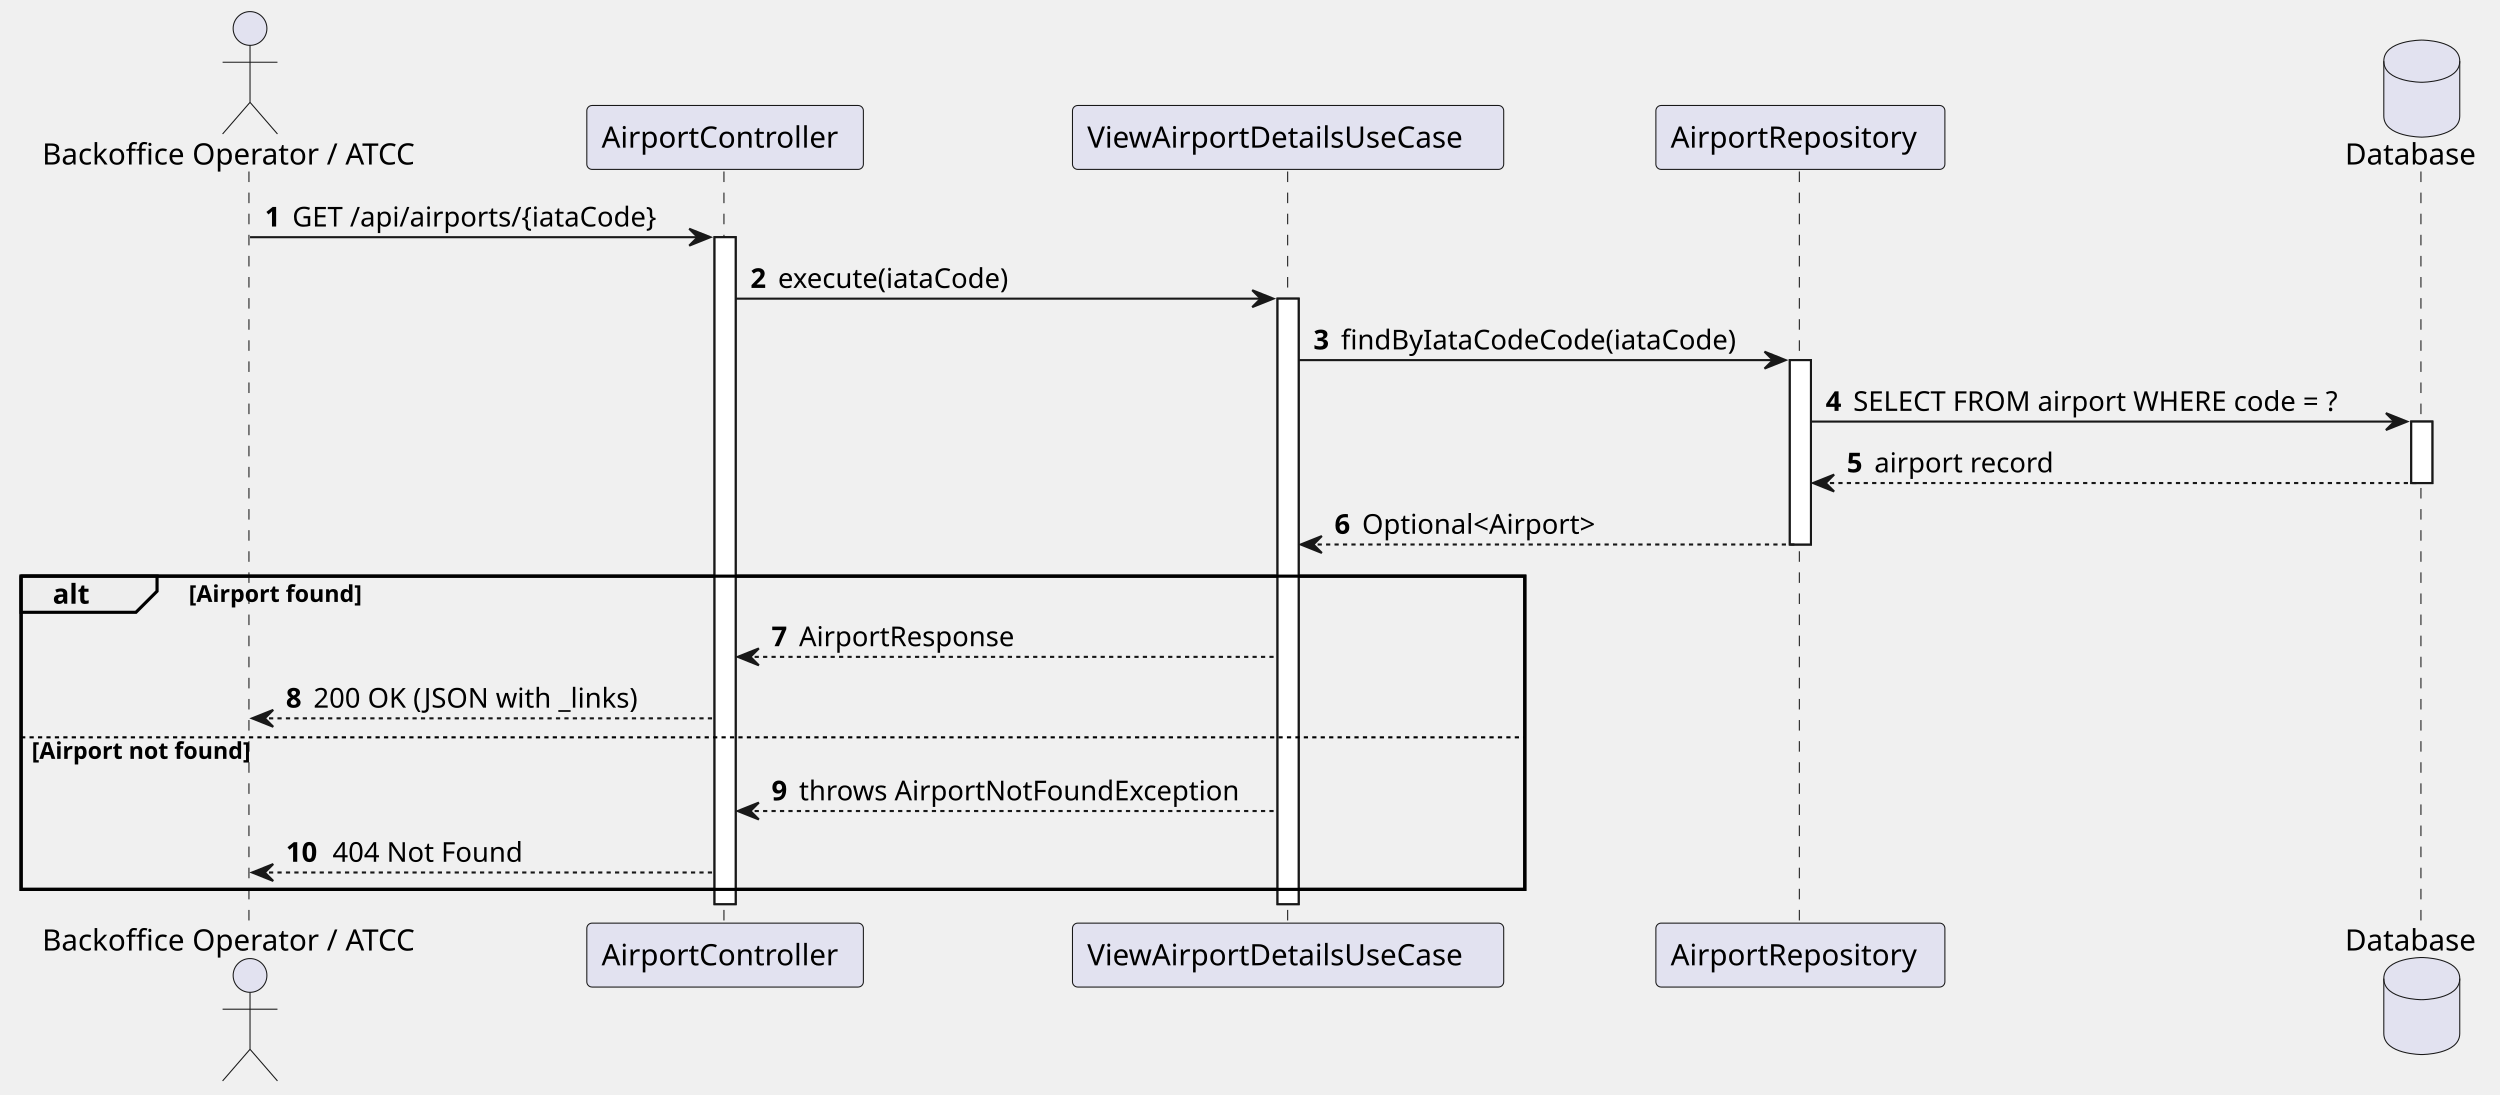
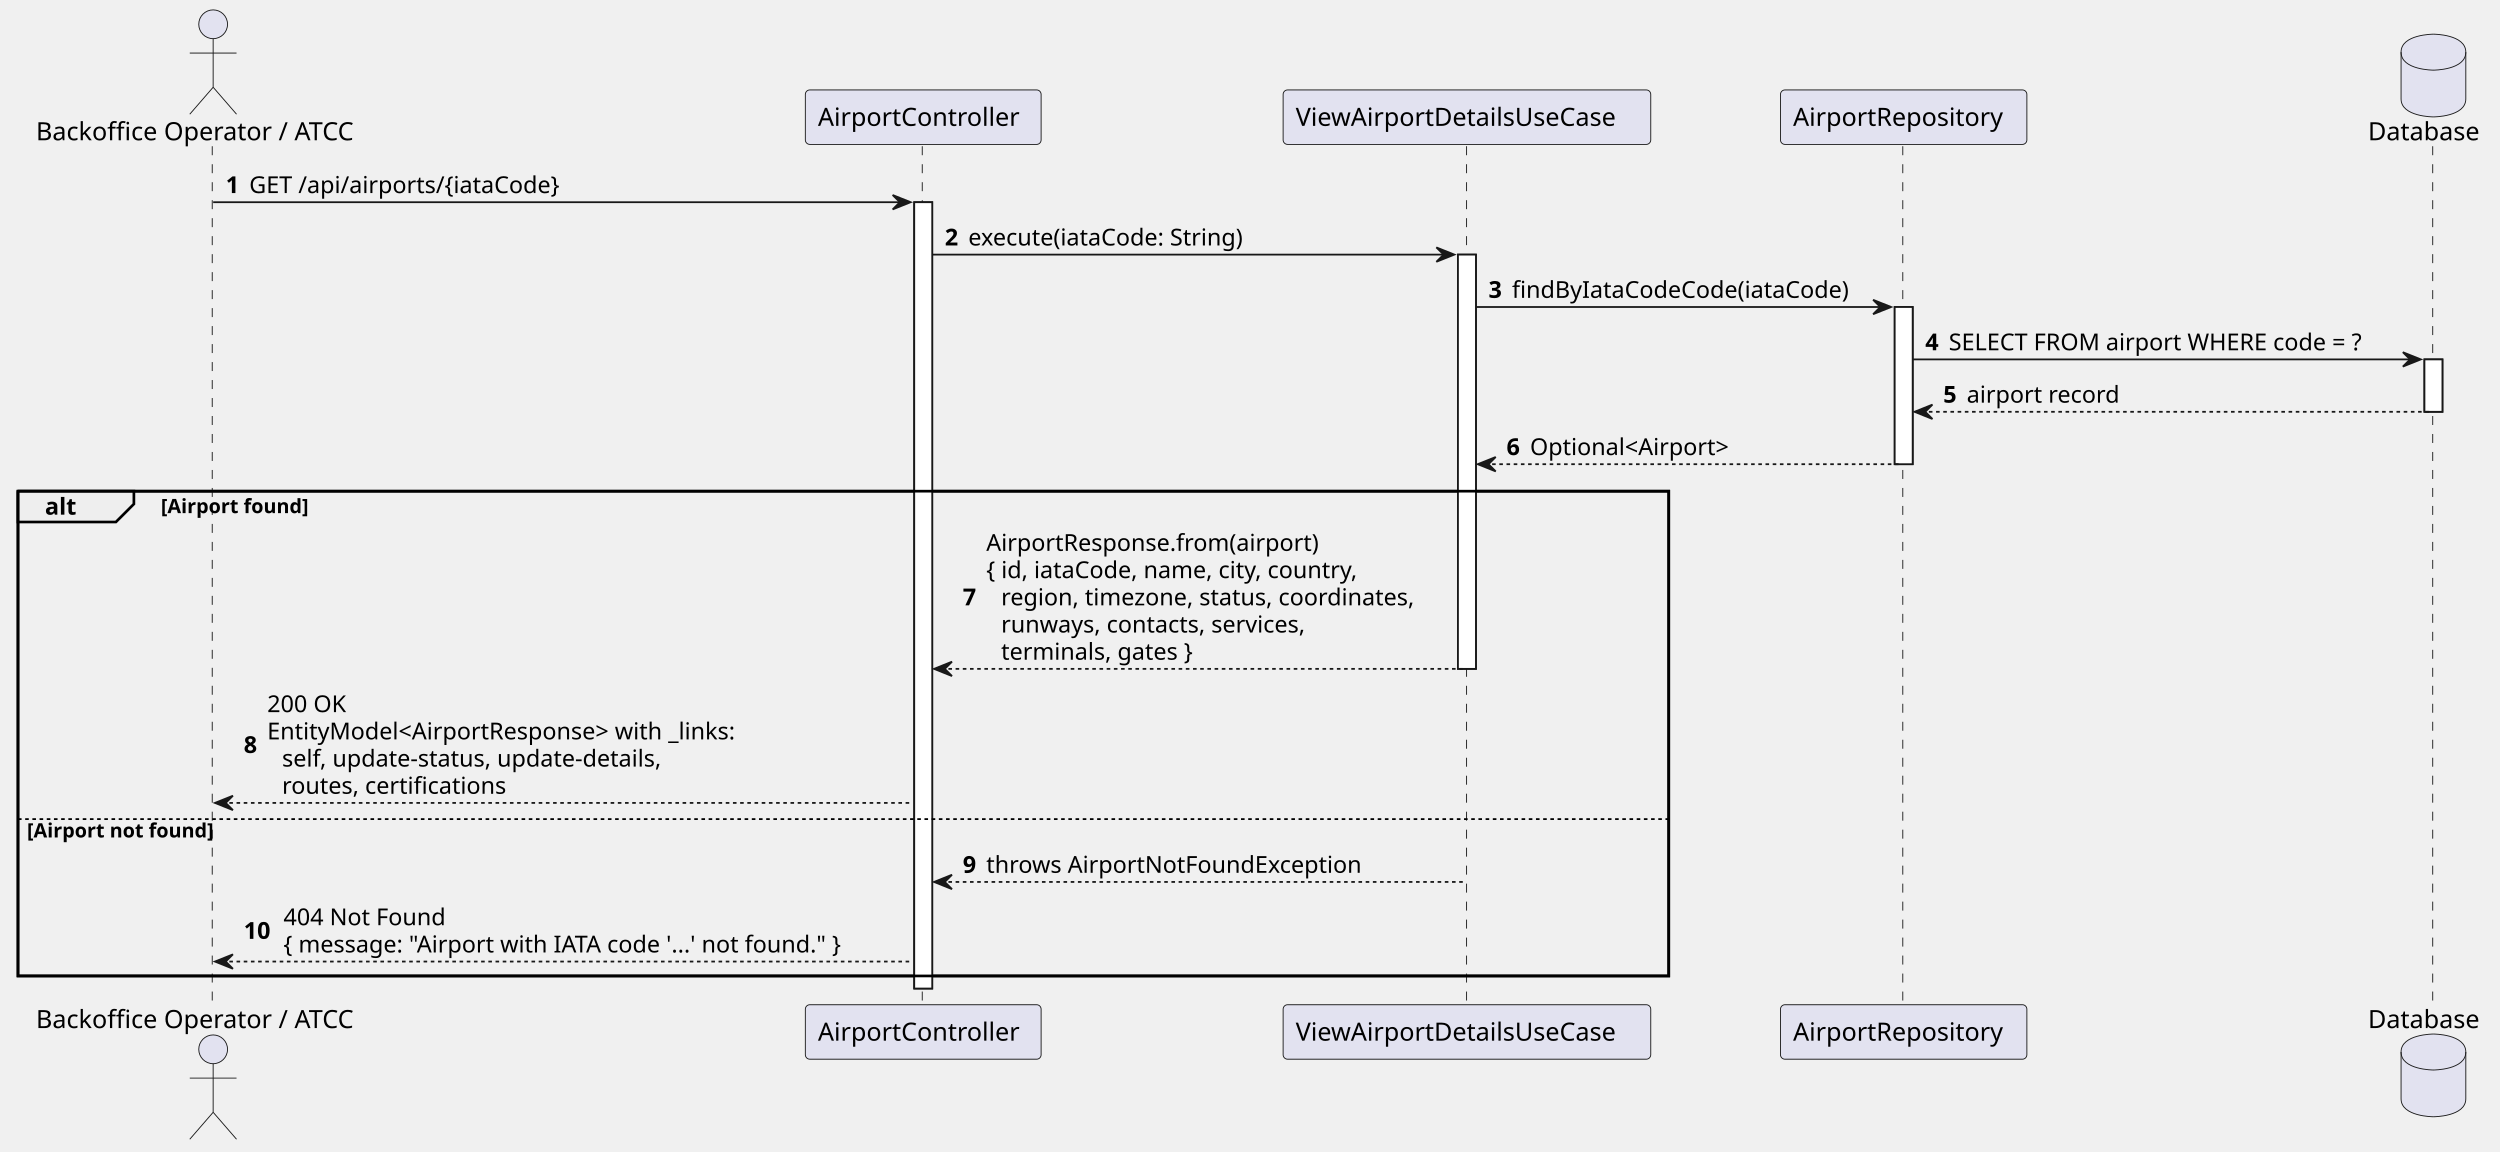
- <svg xmlns="http://www.w3.org/2000/svg" contentStyleType="text/css" data-diagram-type="SEQUENCE" height="519px" preserveAspectRatio="none" style="width:1185px;height:519px;background:#FFFFFF;" version="1.1" viewBox="0 0 1185 519" width="1185px" zoomAndPan="magnify">
+ <svg xmlns="http://www.w3.org/2000/svg" contentStyleType="text/css" data-diagram-type="SEQUENCE" height="640px" preserveAspectRatio="none" style="width:1390px;height:640px;background:#FFFFFF;" version="1.1" viewBox="0 0 1390 640" width="1390px" zoomAndPan="magnify">
  <defs />
  <g>
    <g>
-       <rect fill="#FFFFFF" height="316.133" style="stroke:#181818;stroke-width:1;" width="10" x="338.695" y="112.43" />
+       <rect fill="#FFFFFF" height="437.195" style="stroke:#181818;stroke-width:1;" width="10" x="508.315" y="112.43" />
    </g>
    <g>
-       <rect fill="#FFFFFF" height="287" style="stroke:#181818;stroke-width:1;" width="10" x="605.554" y="141.562" />
+       <rect fill="#FFFFFF" height="230.328" style="stroke:#181818;stroke-width:1;" width="10" x="810.619" y="141.562" />
    </g>
    <g>
-       <rect fill="#FFFFFF" height="87.398" style="stroke:#181818;stroke-width:1;" width="10" x="848.382" y="170.695" />
+       <rect fill="#FFFFFF" height="87.398" style="stroke:#181818;stroke-width:1;" width="10" x="1053.447" y="170.695" />
    </g>
    <g>
-       <rect fill="#FFFFFF" height="29.133" style="stroke:#181818;stroke-width:1;" width="10" x="1142.924" y="199.828" />
+       <rect fill="#FFFFFF" height="29.133" style="stroke:#181818;stroke-width:1;" width="10" x="1347.99" y="199.828" />
    </g>
-     <rect fill="none" height="148.469" style="stroke:#000000;stroke-width:1.5;" width="712.754" x="10" y="273.094" />
+     <rect fill="none" height="269.531" style="stroke:#000000;stroke-width:1.5;" width="917.82" x="10" y="273.094" />
    <g class="participant-lifeline" data-entity-uid="part1" data-qualified-name="Actor" id="part1-lifeline">
      <g>
-         <rect fill="#000000" fill-opacity="0" height="357.266" width="8" x="114.512" y="81.297" />
-         <line style="stroke:#181818;stroke-width:0.5;stroke-dasharray:5,5;" x1="118" x2="118" y1="81.297" y2="438.562" />
+         <rect fill="#000000" fill-opacity="0" height="478.328" width="8" x="114.512" y="81.297" />
+         <line style="stroke:#181818;stroke-width:0.5;stroke-dasharray:5,5;" x1="118" x2="118" y1="81.297" y2="559.625" />
      </g>
    </g>
    <g class="participant-lifeline" data-entity-uid="part2" data-qualified-name="Ctrl" id="part2-lifeline">
      <g>
-         <rect fill="#000000" fill-opacity="0" height="357.266" width="8" x="339.695" y="81.297" />
-         <line style="stroke:#181818;stroke-width:0.5;stroke-dasharray:5,5;" x1="343.149" x2="343.149" y1="81.297" y2="438.562" />
+         <rect fill="#000000" fill-opacity="0" height="478.328" width="8" x="509.315" y="81.297" />
+         <line style="stroke:#181818;stroke-width:0.5;stroke-dasharray:5,5;" x1="512.769" x2="512.769" y1="81.297" y2="559.625" />
      </g>
    </g>
    <g class="participant-lifeline" data-entity-uid="part3" data-qualified-name="UC" id="part3-lifeline">
      <g>
-         <rect fill="#000000" fill-opacity="0" height="357.266" width="8" x="606.554" y="81.297" />
-         <line style="stroke:#181818;stroke-width:0.5;stroke-dasharray:5,5;" x1="610.353" x2="610.353" y1="81.297" y2="438.562" />
+         <rect fill="#000000" fill-opacity="0" height="478.328" width="8" x="811.619" y="81.297" />
+         <line style="stroke:#181818;stroke-width:0.5;stroke-dasharray:5,5;" x1="815.418" x2="815.418" y1="81.297" y2="559.625" />
      </g>
    </g>
    <g class="participant-lifeline" data-entity-uid="part4" data-qualified-name="Repo" id="part4-lifeline">
      <g>
-         <rect fill="#000000" fill-opacity="0" height="357.266" width="8" x="849.382" y="81.297" />
-         <line style="stroke:#181818;stroke-width:0.5;stroke-dasharray:5,5;" x1="852.886" x2="852.886" y1="81.297" y2="438.562" />
+         <rect fill="#000000" fill-opacity="0" height="478.328" width="8" x="1054.447" y="81.297" />
+         <line style="stroke:#181818;stroke-width:0.5;stroke-dasharray:5,5;" x1="1057.951" x2="1057.951" y1="81.297" y2="559.625" />
      </g>
    </g>
    <g class="participant-lifeline" data-entity-uid="part5" data-qualified-name="DB" id="part5-lifeline">
      <g>
-         <rect fill="#000000" fill-opacity="0" height="357.266" width="8" x="1143.924" y="81.297" />
-         <line style="stroke:#181818;stroke-width:0.5;stroke-dasharray:5,5;" x1="1147.524" x2="1147.524" y1="81.297" y2="438.562" />
+         <rect fill="#000000" fill-opacity="0" height="478.328" width="8" x="1348.99" y="81.297" />
+         <line style="stroke:#181818;stroke-width:0.5;stroke-dasharray:5,5;" x1="1352.589" x2="1352.589" y1="81.297" y2="559.625" />
      </g>
    </g>
    <g class="participant participant-head" data-entity-uid="part1" data-qualified-name="Actor" id="part1-head">
      <text fill="#000000" font-family="sans-serif" font-size="14" lengthAdjust="spacing" textLength="191.023" x="20" y="77.995">Backoffice Operator / ATCC</text>
      <ellipse cx="118.512" cy="13.5" fill="#E2E2F0" rx="8" ry="8" style="stroke:#181818;stroke-width:0.5;" />
      <path d="M118.512,21.5 L118.512,48.5 M105.512,29.5 L131.512,29.5 M118.512,48.5 L105.512,63.5 M118.512,48.5 L131.512,63.5" fill="none" style="stroke:#181818;stroke-width:0.5;" />
    </g>
    <g class="participant participant-tail" data-entity-uid="part1" data-qualified-name="Actor" id="part1-tail">
-       <text fill="#000000" font-family="sans-serif" font-size="14" lengthAdjust="spacing" textLength="191.023" x="20" y="450.558">Backoffice Operator / ATCC</text>
-       <ellipse cx="118.512" cy="462.359" fill="#E2E2F0" rx="8" ry="8" style="stroke:#181818;stroke-width:0.5;" />
-       <path d="M118.512,470.359 L118.512,497.359 M105.512,478.359 L131.512,478.359 M118.512,497.359 L105.512,512.359 M118.512,497.359 L131.512,512.359" fill="none" style="stroke:#181818;stroke-width:0.5;" />
+       <text fill="#000000" font-family="sans-serif" font-size="14" lengthAdjust="spacing" textLength="191.023" x="20" y="571.62">Backoffice Operator / ATCC</text>
+       <ellipse cx="118.512" cy="583.422" fill="#E2E2F0" rx="8" ry="8" style="stroke:#181818;stroke-width:0.5;" />
+       <path d="M118.512,591.422 L118.512,618.422 M105.512,599.422 L131.512,599.422 M118.512,618.422 L105.512,633.422 M118.512,618.422 L131.512,633.422" fill="none" style="stroke:#181818;stroke-width:0.5;" />
    </g>
    <g class="participant participant-head" data-entity-uid="part2" data-qualified-name="Ctrl" id="part2-head">
-       <rect fill="#E2E2F0" height="30.297" rx="2.5" ry="2.5" style="stroke:#181818;stroke-width:0.5;" width="131.093" x="278.149" y="50" />
-       <text fill="#000000" font-family="sans-serif" font-size="14" lengthAdjust="spacing" textLength="117.093" x="285.149" y="69.995">AirportController</text>
+       <rect fill="#E2E2F0" height="30.297" rx="2.5" ry="2.5" style="stroke:#181818;stroke-width:0.5;" width="131.093" x="447.769" y="50" />
+       <text fill="#000000" font-family="sans-serif" font-size="14" lengthAdjust="spacing" textLength="117.093" x="454.769" y="69.995">AirportController</text>
    </g>
    <g class="participant participant-tail" data-entity-uid="part2" data-qualified-name="Ctrl" id="part2-tail">
-       <rect fill="#E2E2F0" height="30.297" rx="2.5" ry="2.5" style="stroke:#181818;stroke-width:0.5;" width="131.093" x="278.149" y="437.562" />
-       <text fill="#000000" font-family="sans-serif" font-size="14" lengthAdjust="spacing" textLength="117.093" x="285.149" y="457.558">AirportController</text>
+       <rect fill="#E2E2F0" height="30.297" rx="2.5" ry="2.5" style="stroke:#181818;stroke-width:0.5;" width="131.093" x="447.769" y="558.625" />
+       <text fill="#000000" font-family="sans-serif" font-size="14" lengthAdjust="spacing" textLength="117.093" x="454.769" y="578.62">AirportController</text>
    </g>
    <g class="participant participant-head" data-entity-uid="part3" data-qualified-name="UC" id="part3-head">
-       <rect fill="#E2E2F0" height="30.297" rx="2.5" ry="2.5" style="stroke:#181818;stroke-width:0.5;" width="204.401" x="508.353" y="50" />
-       <text fill="#000000" font-family="sans-serif" font-size="14" lengthAdjust="spacing" textLength="190.401" x="515.353" y="69.995">ViewAirportDetailsUseCase</text>
+       <rect fill="#E2E2F0" height="30.297" rx="2.5" ry="2.5" style="stroke:#181818;stroke-width:0.5;" width="204.401" x="713.418" y="50" />
+       <text fill="#000000" font-family="sans-serif" font-size="14" lengthAdjust="spacing" textLength="190.401" x="720.418" y="69.995">ViewAirportDetailsUseCase</text>
    </g>
    <g class="participant participant-tail" data-entity-uid="part3" data-qualified-name="UC" id="part3-tail">
-       <rect fill="#E2E2F0" height="30.297" rx="2.5" ry="2.5" style="stroke:#181818;stroke-width:0.5;" width="204.401" x="508.353" y="437.562" />
-       <text fill="#000000" font-family="sans-serif" font-size="14" lengthAdjust="spacing" textLength="190.401" x="515.353" y="457.558">ViewAirportDetailsUseCase</text>
+       <rect fill="#E2E2F0" height="30.297" rx="2.5" ry="2.5" style="stroke:#181818;stroke-width:0.5;" width="204.401" x="713.418" y="558.625" />
+       <text fill="#000000" font-family="sans-serif" font-size="14" lengthAdjust="spacing" textLength="190.401" x="720.418" y="578.62">ViewAirportDetailsUseCase</text>
    </g>
    <g class="participant participant-head" data-entity-uid="part4" data-qualified-name="Repo" id="part4-head">
-       <rect fill="#E2E2F0" height="30.297" rx="2.5" ry="2.5" style="stroke:#181818;stroke-width:0.5;" width="136.992" x="784.886" y="50" />
-       <text fill="#000000" font-family="sans-serif" font-size="14" lengthAdjust="spacing" textLength="122.992" x="791.886" y="69.995">AirportRepository</text>
+       <rect fill="#E2E2F0" height="30.297" rx="2.5" ry="2.5" style="stroke:#181818;stroke-width:0.5;" width="136.992" x="989.951" y="50" />
+       <text fill="#000000" font-family="sans-serif" font-size="14" lengthAdjust="spacing" textLength="122.992" x="996.951" y="69.995">AirportRepository</text>
    </g>
    <g class="participant participant-tail" data-entity-uid="part4" data-qualified-name="Repo" id="part4-tail">
-       <rect fill="#E2E2F0" height="30.297" rx="2.5" ry="2.5" style="stroke:#181818;stroke-width:0.5;" width="136.992" x="784.886" y="437.562" />
-       <text fill="#000000" font-family="sans-serif" font-size="14" lengthAdjust="spacing" textLength="122.992" x="791.886" y="457.558">AirportRepository</text>
+       <rect fill="#E2E2F0" height="30.297" rx="2.5" ry="2.5" style="stroke:#181818;stroke-width:0.5;" width="136.992" x="989.951" y="558.625" />
+       <text fill="#000000" font-family="sans-serif" font-size="14" lengthAdjust="spacing" textLength="122.992" x="996.951" y="578.62">AirportRepository</text>
    </g>
    <g class="participant participant-head" data-entity-uid="part5" data-qualified-name="DB" id="part5-head">
-       <text fill="#000000" font-family="sans-serif" font-size="14" lengthAdjust="spacing" textLength="66.801" x="1111.524" y="77.995">Database</text>
-       <path d="M1129.924,29 C1129.924,19 1147.924,19 1147.924,19 C1147.924,19 1165.924,19 1165.924,29 L1165.924,55 C1165.924,65 1147.924,65 1147.924,65 C1147.924,65 1129.924,65 1129.924,55 L1129.924,29" fill="#E2E2F0" style="stroke:#181818;stroke-width:0.5;" />
-       <path d="M1129.924,29 C1129.924,39 1147.924,39 1147.924,39 C1147.924,39 1165.924,39 1165.924,29" fill="none" style="stroke:#181818;stroke-width:0.5;" />
+       <text fill="#000000" font-family="sans-serif" font-size="14" lengthAdjust="spacing" textLength="66.801" x="1316.589" y="77.995">Database</text>
+       <path d="M1334.99,29 C1334.99,19 1352.99,19 1352.99,19 C1352.99,19 1370.99,19 1370.99,29 L1370.99,55 C1370.99,65 1352.99,65 1352.99,65 C1352.99,65 1334.99,65 1334.99,55 L1334.99,29" fill="#E2E2F0" style="stroke:#181818;stroke-width:0.5;" />
+       <path d="M1334.99,29 C1334.99,39 1352.99,39 1352.99,39 C1352.99,39 1370.99,39 1370.99,29" fill="none" style="stroke:#181818;stroke-width:0.5;" />
    </g>
    <g class="participant participant-tail" data-entity-uid="part5" data-qualified-name="DB" id="part5-tail">
-       <text fill="#000000" font-family="sans-serif" font-size="14" lengthAdjust="spacing" textLength="66.801" x="1111.524" y="450.558">Database</text>
-       <path d="M1129.924,463.859 C1129.924,453.859 1147.924,453.859 1147.924,453.859 C1147.924,453.859 1165.924,453.859 1165.924,463.859 L1165.924,489.859 C1165.924,499.859 1147.924,499.859 1147.924,499.859 C1147.924,499.859 1129.924,499.859 1129.924,489.859 L1129.924,463.859" fill="#E2E2F0" style="stroke:#181818;stroke-width:0.5;" />
-       <path d="M1129.924,463.859 C1129.924,473.859 1147.924,473.859 1147.924,473.859 C1147.924,473.859 1165.924,473.859 1165.924,463.859" fill="none" style="stroke:#181818;stroke-width:0.5;" />
+       <text fill="#000000" font-family="sans-serif" font-size="14" lengthAdjust="spacing" textLength="66.801" x="1316.589" y="571.62">Database</text>
+       <path d="M1334.99,584.922 C1334.99,574.922 1352.99,574.922 1352.99,574.922 C1352.99,574.922 1370.99,574.922 1370.99,584.922 L1370.99,610.922 C1370.99,620.922 1352.99,620.922 1352.99,620.922 C1352.99,620.922 1334.99,620.922 1334.99,610.922 L1334.99,584.922" fill="#E2E2F0" style="stroke:#181818;stroke-width:0.5;" />
+       <path d="M1334.99,584.922 C1334.99,594.922 1352.99,594.922 1352.99,594.922 C1352.99,594.922 1370.99,594.922 1370.99,584.922" fill="none" style="stroke:#181818;stroke-width:0.5;" />
    </g>
    <g>
-       <rect fill="#FFFFFF" height="316.133" style="stroke:#181818;stroke-width:1;" width="10" x="338.695" y="112.43" />
+       <rect fill="#FFFFFF" height="437.195" style="stroke:#181818;stroke-width:1;" width="10" x="508.315" y="112.43" />
    </g>
    <g>
-       <rect fill="#FFFFFF" height="287" style="stroke:#181818;stroke-width:1;" width="10" x="605.554" y="141.562" />
+       <rect fill="#FFFFFF" height="230.328" style="stroke:#181818;stroke-width:1;" width="10" x="810.619" y="141.562" />
    </g>
    <g>
-       <rect fill="#FFFFFF" height="87.398" style="stroke:#181818;stroke-width:1;" width="10" x="848.382" y="170.695" />
+       <rect fill="#FFFFFF" height="87.398" style="stroke:#181818;stroke-width:1;" width="10" x="1053.447" y="170.695" />
    </g>
    <g>
-       <rect fill="#FFFFFF" height="29.133" style="stroke:#181818;stroke-width:1;" width="10" x="1142.924" y="199.828" />
+       <rect fill="#FFFFFF" height="29.133" style="stroke:#181818;stroke-width:1;" width="10" x="1347.99" y="199.828" />
    </g>
    <g class="message" data-entity-1="part1" data-entity-2="part2" id="msg1">
-       <polygon fill="#181818" points="326.695,108.43,336.695,112.43,326.695,116.43,330.695,112.43" style="stroke:#181818;stroke-width:1;" />
-       <line style="stroke:#181818;stroke-width:1;" x1="118.512" x2="332.695" y1="112.43" y2="112.43" />
+       <polygon fill="#181818" points="496.315,108.43,506.315,112.43,496.315,116.43,500.315,112.43" style="stroke:#181818;stroke-width:1;" />
+       <line style="stroke:#181818;stroke-width:1;" x1="118.512" x2="502.315" y1="112.43" y2="112.43" />
      <text fill="#000000" font-family="sans-serif" font-size="13" font-weight="bold" lengthAdjust="spacing" textLength="9.045" x="125.512" y="107.364">1</text>
      <text fill="#000000" font-family="sans-serif" font-size="13" lengthAdjust="spacing" textLength="188.138" x="138.557" y="107.364">GET /api/airports/{iataCode}</text>
    </g>
    <g class="message" data-entity-1="part2" data-entity-2="part3" id="msg2">
-       <polygon fill="#181818" points="593.554,137.562,603.554,141.562,593.554,145.562,597.554,141.562" style="stroke:#181818;stroke-width:1;" />
-       <line style="stroke:#181818;stroke-width:1;" x1="348.695" x2="599.554" y1="141.562" y2="141.562" />
-       <text fill="#000000" font-family="sans-serif" font-size="13" font-weight="bold" lengthAdjust="spacing" textLength="9.045" x="355.695" y="136.497">2</text>
-       <text fill="#000000" font-family="sans-serif" font-size="13" lengthAdjust="spacing" textLength="120.237" x="368.741" y="136.497">execute(iataCode)</text>
+       <polygon fill="#181818" points="798.619,137.562,808.619,141.562,798.619,145.562,802.619,141.562" style="stroke:#181818;stroke-width:1;" />
+       <line style="stroke:#181818;stroke-width:1;" x1="518.315" x2="804.619" y1="141.562" y2="141.562" />
+       <text fill="#000000" font-family="sans-serif" font-size="13" font-weight="bold" lengthAdjust="spacing" textLength="9.045" x="525.315" y="136.497">2</text>
+       <text fill="#000000" font-family="sans-serif" font-size="13" lengthAdjust="spacing" textLength="167.546" x="538.361" y="136.497">execute(iataCode: String)</text>
    </g>
    <g class="message" data-entity-1="part3" data-entity-2="part4" id="msg3">
-       <polygon fill="#181818" points="836.382,166.695,846.382,170.695,836.382,174.695,840.382,170.695" style="stroke:#181818;stroke-width:1;" />
-       <line style="stroke:#181818;stroke-width:1;" x1="615.554" x2="842.382" y1="170.695" y2="170.695" />
-       <text fill="#000000" font-family="sans-serif" font-size="13" font-weight="bold" lengthAdjust="spacing" textLength="9.045" x="622.554" y="165.629">3</text>
-       <text fill="#000000" font-family="sans-serif" font-size="13" lengthAdjust="spacing" textLength="200.783" x="635.599" y="165.629">findByIataCodeCode(iataCode)</text>
+       <polygon fill="#181818" points="1041.447,166.695,1051.447,170.695,1041.447,174.695,1045.447,170.695" style="stroke:#181818;stroke-width:1;" />
+       <line style="stroke:#181818;stroke-width:1;" x1="820.619" x2="1047.447" y1="170.695" y2="170.695" />
+       <text fill="#000000" font-family="sans-serif" font-size="13" font-weight="bold" lengthAdjust="spacing" textLength="9.045" x="827.619" y="165.629">3</text>
+       <text fill="#000000" font-family="sans-serif" font-size="13" lengthAdjust="spacing" textLength="200.783" x="840.665" y="165.629">findByIataCodeCode(iataCode)</text>
    </g>
    <g class="message" data-entity-1="part4" data-entity-2="part5" id="msg4">
-       <polygon fill="#181818" points="1130.924,195.828,1140.924,199.828,1130.924,203.828,1134.924,199.828" style="stroke:#181818;stroke-width:1;" />
-       <line style="stroke:#181818;stroke-width:1;" x1="858.382" x2="1136.924" y1="199.828" y2="199.828" />
-       <text fill="#000000" font-family="sans-serif" font-size="13" font-weight="bold" lengthAdjust="spacing" textLength="9.045" x="865.382" y="194.762">4</text>
-       <text fill="#000000" font-family="sans-serif" font-size="13" lengthAdjust="spacing" textLength="252.497" x="878.427" y="194.762">SELECT FROM airport WHERE code = ?</text>
+       <polygon fill="#181818" points="1335.99,195.828,1345.99,199.828,1335.99,203.828,1339.99,199.828" style="stroke:#181818;stroke-width:1;" />
+       <line style="stroke:#181818;stroke-width:1;" x1="1063.447" x2="1341.99" y1="199.828" y2="199.828" />
+       <text fill="#000000" font-family="sans-serif" font-size="13" font-weight="bold" lengthAdjust="spacing" textLength="9.045" x="1070.447" y="194.762">4</text>
+       <text fill="#000000" font-family="sans-serif" font-size="13" lengthAdjust="spacing" textLength="252.497" x="1083.493" y="194.762">SELECT FROM airport WHERE code = ?</text>
    </g>
    <g class="message" data-entity-1="part5" data-entity-2="part4" id="msg5">
-       <polygon fill="#181818" points="869.382,224.961,859.382,228.961,869.382,232.961,865.382,228.961" style="stroke:#181818;stroke-width:1;" />
-       <line style="stroke:#181818;stroke-width:1;stroke-dasharray:2,2;" x1="863.382" x2="1146.924" y1="228.961" y2="228.961" />
-       <text fill="#000000" font-family="sans-serif" font-size="13" font-weight="bold" lengthAdjust="spacing" textLength="9.045" x="875.382" y="223.895">5</text>
-       <text fill="#000000" font-family="sans-serif" font-size="13" lengthAdjust="spacing" textLength="89.743" x="888.427" y="223.895">airport record</text>
+       <polygon fill="#181818" points="1074.447,224.961,1064.447,228.961,1074.447,232.961,1070.447,228.961" style="stroke:#181818;stroke-width:1;" />
+       <line style="stroke:#181818;stroke-width:1;stroke-dasharray:2,2;" x1="1068.447" x2="1351.99" y1="228.961" y2="228.961" />
+       <text fill="#000000" font-family="sans-serif" font-size="13" font-weight="bold" lengthAdjust="spacing" textLength="9.045" x="1080.447" y="223.895">5</text>
+       <text fill="#000000" font-family="sans-serif" font-size="13" lengthAdjust="spacing" textLength="89.743" x="1093.493" y="223.895">airport record</text>
    </g>
    <g class="message" data-entity-1="part4" data-entity-2="part3" id="msg6">
-       <polygon fill="#181818" points="626.554,254.094,616.554,258.094,626.554,262.094,622.554,258.094" style="stroke:#181818;stroke-width:1;" />
-       <line style="stroke:#181818;stroke-width:1;stroke-dasharray:2,2;" x1="620.554" x2="852.382" y1="258.094" y2="258.094" />
-       <text fill="#000000" font-family="sans-serif" font-size="13" font-weight="bold" lengthAdjust="spacing" textLength="9.045" x="632.554" y="253.028">6</text>
-       <text fill="#000000" font-family="sans-serif" font-size="13" lengthAdjust="spacing" textLength="121.247" x="645.599" y="253.028">Optional&lt;Airport&gt;</text>
+       <polygon fill="#181818" points="831.619,254.094,821.619,258.094,831.619,262.094,827.619,258.094" style="stroke:#181818;stroke-width:1;" />
+       <line style="stroke:#181818;stroke-width:1;stroke-dasharray:2,2;" x1="825.619" x2="1057.447" y1="258.094" y2="258.094" />
+       <text fill="#000000" font-family="sans-serif" font-size="13" font-weight="bold" lengthAdjust="spacing" textLength="9.045" x="837.619" y="253.028">6</text>
+       <text fill="#000000" font-family="sans-serif" font-size="13" lengthAdjust="spacing" textLength="121.247" x="850.665" y="253.028">Optional&lt;Airport&gt;</text>
    </g>
    <path d="M10,273.094 L74.443,273.094 L74.443,280.227 L64.443,290.227 L10,290.227 L10,273.094" fill="#EEEEEE" style="stroke:#000000;stroke-width:1.5;" />
-     <rect fill="none" height="148.469" style="stroke:#000000;stroke-width:1.5;" width="712.754" x="10" y="273.094" />
+     <rect fill="none" height="269.531" style="stroke:#000000;stroke-width:1.5;" width="917.82" x="10" y="273.094" />
    <text fill="#000000" font-family="sans-serif" font-size="13" font-weight="bold" lengthAdjust="spacing" textLength="19.443" x="25" y="286.161">alt</text>
    <text fill="#000000" font-family="sans-serif" font-size="11" font-weight="bold" lengthAdjust="spacing" textLength="93.586" x="89.443" y="285.304">[Airport found]</text>
    <g class="message" data-entity-1="part3" data-entity-2="part2" id="msg7">
-       <polygon fill="#181818" points="359.695,307.359,349.695,311.359,359.695,315.359,355.695,311.359" style="stroke:#181818;stroke-width:1;" />
-       <line style="stroke:#181818;stroke-width:1;stroke-dasharray:2,2;" x1="353.695" x2="604.554" y1="311.359" y2="311.359" />
-       <text fill="#000000" font-family="sans-serif" font-size="13" font-weight="bold" lengthAdjust="spacing" textLength="9.045" x="365.695" y="306.293">7</text>
-       <text fill="#000000" font-family="sans-serif" font-size="13" lengthAdjust="spacing" textLength="107.517" x="378.741" y="306.293">AirportResponse</text>
+       <polygon fill="#181818" points="529.315,367.891,519.315,371.891,529.315,375.891,525.315,371.891" style="stroke:#181818;stroke-width:1;" />
+       <line style="stroke:#181818;stroke-width:1;stroke-dasharray:2,2;" x1="523.315" x2="814.619" y1="371.891" y2="371.891" />
+       <text fill="#000000" font-family="sans-serif" font-size="13" font-weight="bold" lengthAdjust="spacing" textLength="9.045" x="535.315" y="336.559">7</text>
+       <text fill="#000000" font-family="sans-serif" font-size="13" lengthAdjust="spacing" textLength="195.901" x="548.361" y="306.293">AirportResponse.from(airport)</text>
+       <text fill="#000000" font-family="sans-serif" font-size="13" lengthAdjust="spacing" textLength="229.512" x="548.361" y="321.426">{ id, iataCode, name, city, country,</text>
+       <text fill="#000000" font-family="sans-serif" font-size="13" lengthAdjust="spacing" textLength="246.994" x="556.625" y="336.559">region, timezone, status, coordinates,</text>
+       <text fill="#000000" font-family="sans-serif" font-size="13" lengthAdjust="spacing" textLength="184.31" x="556.625" y="351.692">runways, contacts, services,</text>
+       <text fill="#000000" font-family="sans-serif" font-size="13" lengthAdjust="spacing" textLength="118.06" x="556.625" y="366.825">terminals, gates }</text>
    </g>
    <g class="message" data-entity-1="part2" data-entity-2="part1" id="msg8">
-       <polygon fill="#181818" points="129.512,336.492,119.512,340.492,129.512,344.492,125.512,340.492" style="stroke:#181818;stroke-width:1;" />
-       <line style="stroke:#181818;stroke-width:1;stroke-dasharray:2,2;" x1="123.512" x2="337.695" y1="340.492" y2="340.492" />
-       <text fill="#000000" font-family="sans-serif" font-size="13" font-weight="bold" lengthAdjust="spacing" textLength="9.045" x="135.512" y="335.426">8</text>
-       <text fill="#000000" font-family="sans-serif" font-size="13" lengthAdjust="spacing" textLength="166.131" x="148.557" y="335.426">200 OK (JSON with _links)</text>
+       <polygon fill="#181818" points="129.512,442.422,119.512,446.422,129.512,450.422,125.512,446.422" style="stroke:#181818;stroke-width:1;" />
+       <line style="stroke:#181818;stroke-width:1;stroke-dasharray:2,2;" x1="123.512" x2="507.315" y1="446.422" y2="446.422" />
+       <text fill="#000000" font-family="sans-serif" font-size="13" font-weight="bold" lengthAdjust="spacing" textLength="9.045" x="135.512" y="418.657">8</text>
+       <text fill="#000000" font-family="sans-serif" font-size="13" lengthAdjust="spacing" textLength="47.703" x="148.557" y="395.957">200 OK</text>
+       <text fill="#000000" font-family="sans-serif" font-size="13" lengthAdjust="spacing" textLength="282.775" x="148.557" y="411.09">EntityModel&lt;AirportResponse&gt; with _links:</text>
+       <text fill="#000000" font-family="sans-serif" font-size="13" lengthAdjust="spacing" textLength="227.868" x="156.822" y="426.223">self, update-status, update-details,</text>
+       <text fill="#000000" font-family="sans-serif" font-size="13" lengthAdjust="spacing" textLength="133.847" x="156.822" y="441.356">routes, certifications</text>
    </g>
-     <line style="stroke:#000000;stroke-width:1;stroke-dasharray:2,2;" x1="10" x2="722.754" y1="349.492" y2="349.492" />
-     <text fill="#000000" font-family="sans-serif" font-size="11" font-weight="bold" lengthAdjust="spacing" textLength="118.062" x="15" y="359.703">[Airport not found]</text>
+     <line style="stroke:#000000;stroke-width:1;stroke-dasharray:2,2;" x1="10" x2="927.82" y1="455.422" y2="455.422" />
+     <text fill="#000000" font-family="sans-serif" font-size="11" font-weight="bold" lengthAdjust="spacing" textLength="118.062" x="15" y="465.632">[Airport not found]</text>
    <g class="message" data-entity-1="part3" data-entity-2="part2" id="msg9">
-       <polygon fill="#181818" points="359.695,380.43,349.695,384.43,359.695,388.43,355.695,384.43" style="stroke:#181818;stroke-width:1;" />
-       <line style="stroke:#181818;stroke-width:1;stroke-dasharray:2,2;" x1="353.695" x2="604.554" y1="384.43" y2="384.43" />
-       <text fill="#000000" font-family="sans-serif" font-size="13" font-weight="bold" lengthAdjust="spacing" textLength="9.045" x="365.695" y="379.364">9</text>
-       <text fill="#000000" font-family="sans-serif" font-size="13" lengthAdjust="spacing" textLength="219.813" x="378.741" y="379.364">throws AirportNotFoundException</text>
+       <polygon fill="#181818" points="529.315,486.359,519.315,490.359,529.315,494.359,525.315,490.359" style="stroke:#181818;stroke-width:1;" />
+       <line style="stroke:#181818;stroke-width:1;stroke-dasharray:2,2;" x1="523.315" x2="814.619" y1="490.359" y2="490.359" />
+       <text fill="#000000" font-family="sans-serif" font-size="13" font-weight="bold" lengthAdjust="spacing" textLength="9.045" x="535.315" y="485.293">9</text>
+       <text fill="#000000" font-family="sans-serif" font-size="13" lengthAdjust="spacing" textLength="219.813" x="548.361" y="485.293">throws AirportNotFoundException</text>
    </g>
    <g class="message" data-entity-1="part2" data-entity-2="part1" id="msg10">
-       <polygon fill="#181818" points="129.512,409.562,119.512,413.562,129.512,417.562,125.512,413.562" style="stroke:#181818;stroke-width:1;" />
-       <line style="stroke:#181818;stroke-width:1;stroke-dasharray:2,2;" x1="123.512" x2="337.695" y1="413.562" y2="413.562" />
-       <text fill="#000000" font-family="sans-serif" font-size="13" font-weight="bold" lengthAdjust="spacing" textLength="18.091" x="135.512" y="408.497">10</text>
-       <text fill="#000000" font-family="sans-serif" font-size="13" lengthAdjust="spacing" textLength="96.015" x="157.602" y="408.497">404 Not Found</text>
+       <polygon fill="#181818" points="129.512,530.625,119.512,534.625,129.512,538.625,125.512,534.625" style="stroke:#181818;stroke-width:1;" />
+       <line style="stroke:#181818;stroke-width:1;stroke-dasharray:2,2;" x1="123.512" x2="507.315" y1="534.625" y2="534.625" />
+       <text fill="#000000" font-family="sans-serif" font-size="13" font-weight="bold" lengthAdjust="spacing" textLength="18.091" x="135.512" y="521.993">10</text>
+       <text fill="#000000" font-family="sans-serif" font-size="13" lengthAdjust="spacing" textLength="96.015" x="157.602" y="514.426">404 Not Found</text>
+       <text fill="#000000" font-family="sans-serif" font-size="13" lengthAdjust="spacing" textLength="343.713" x="157.602" y="529.559">{ message: "Airport with IATA code '...' not found." }</text>
    </g>
  </g>
</svg>
